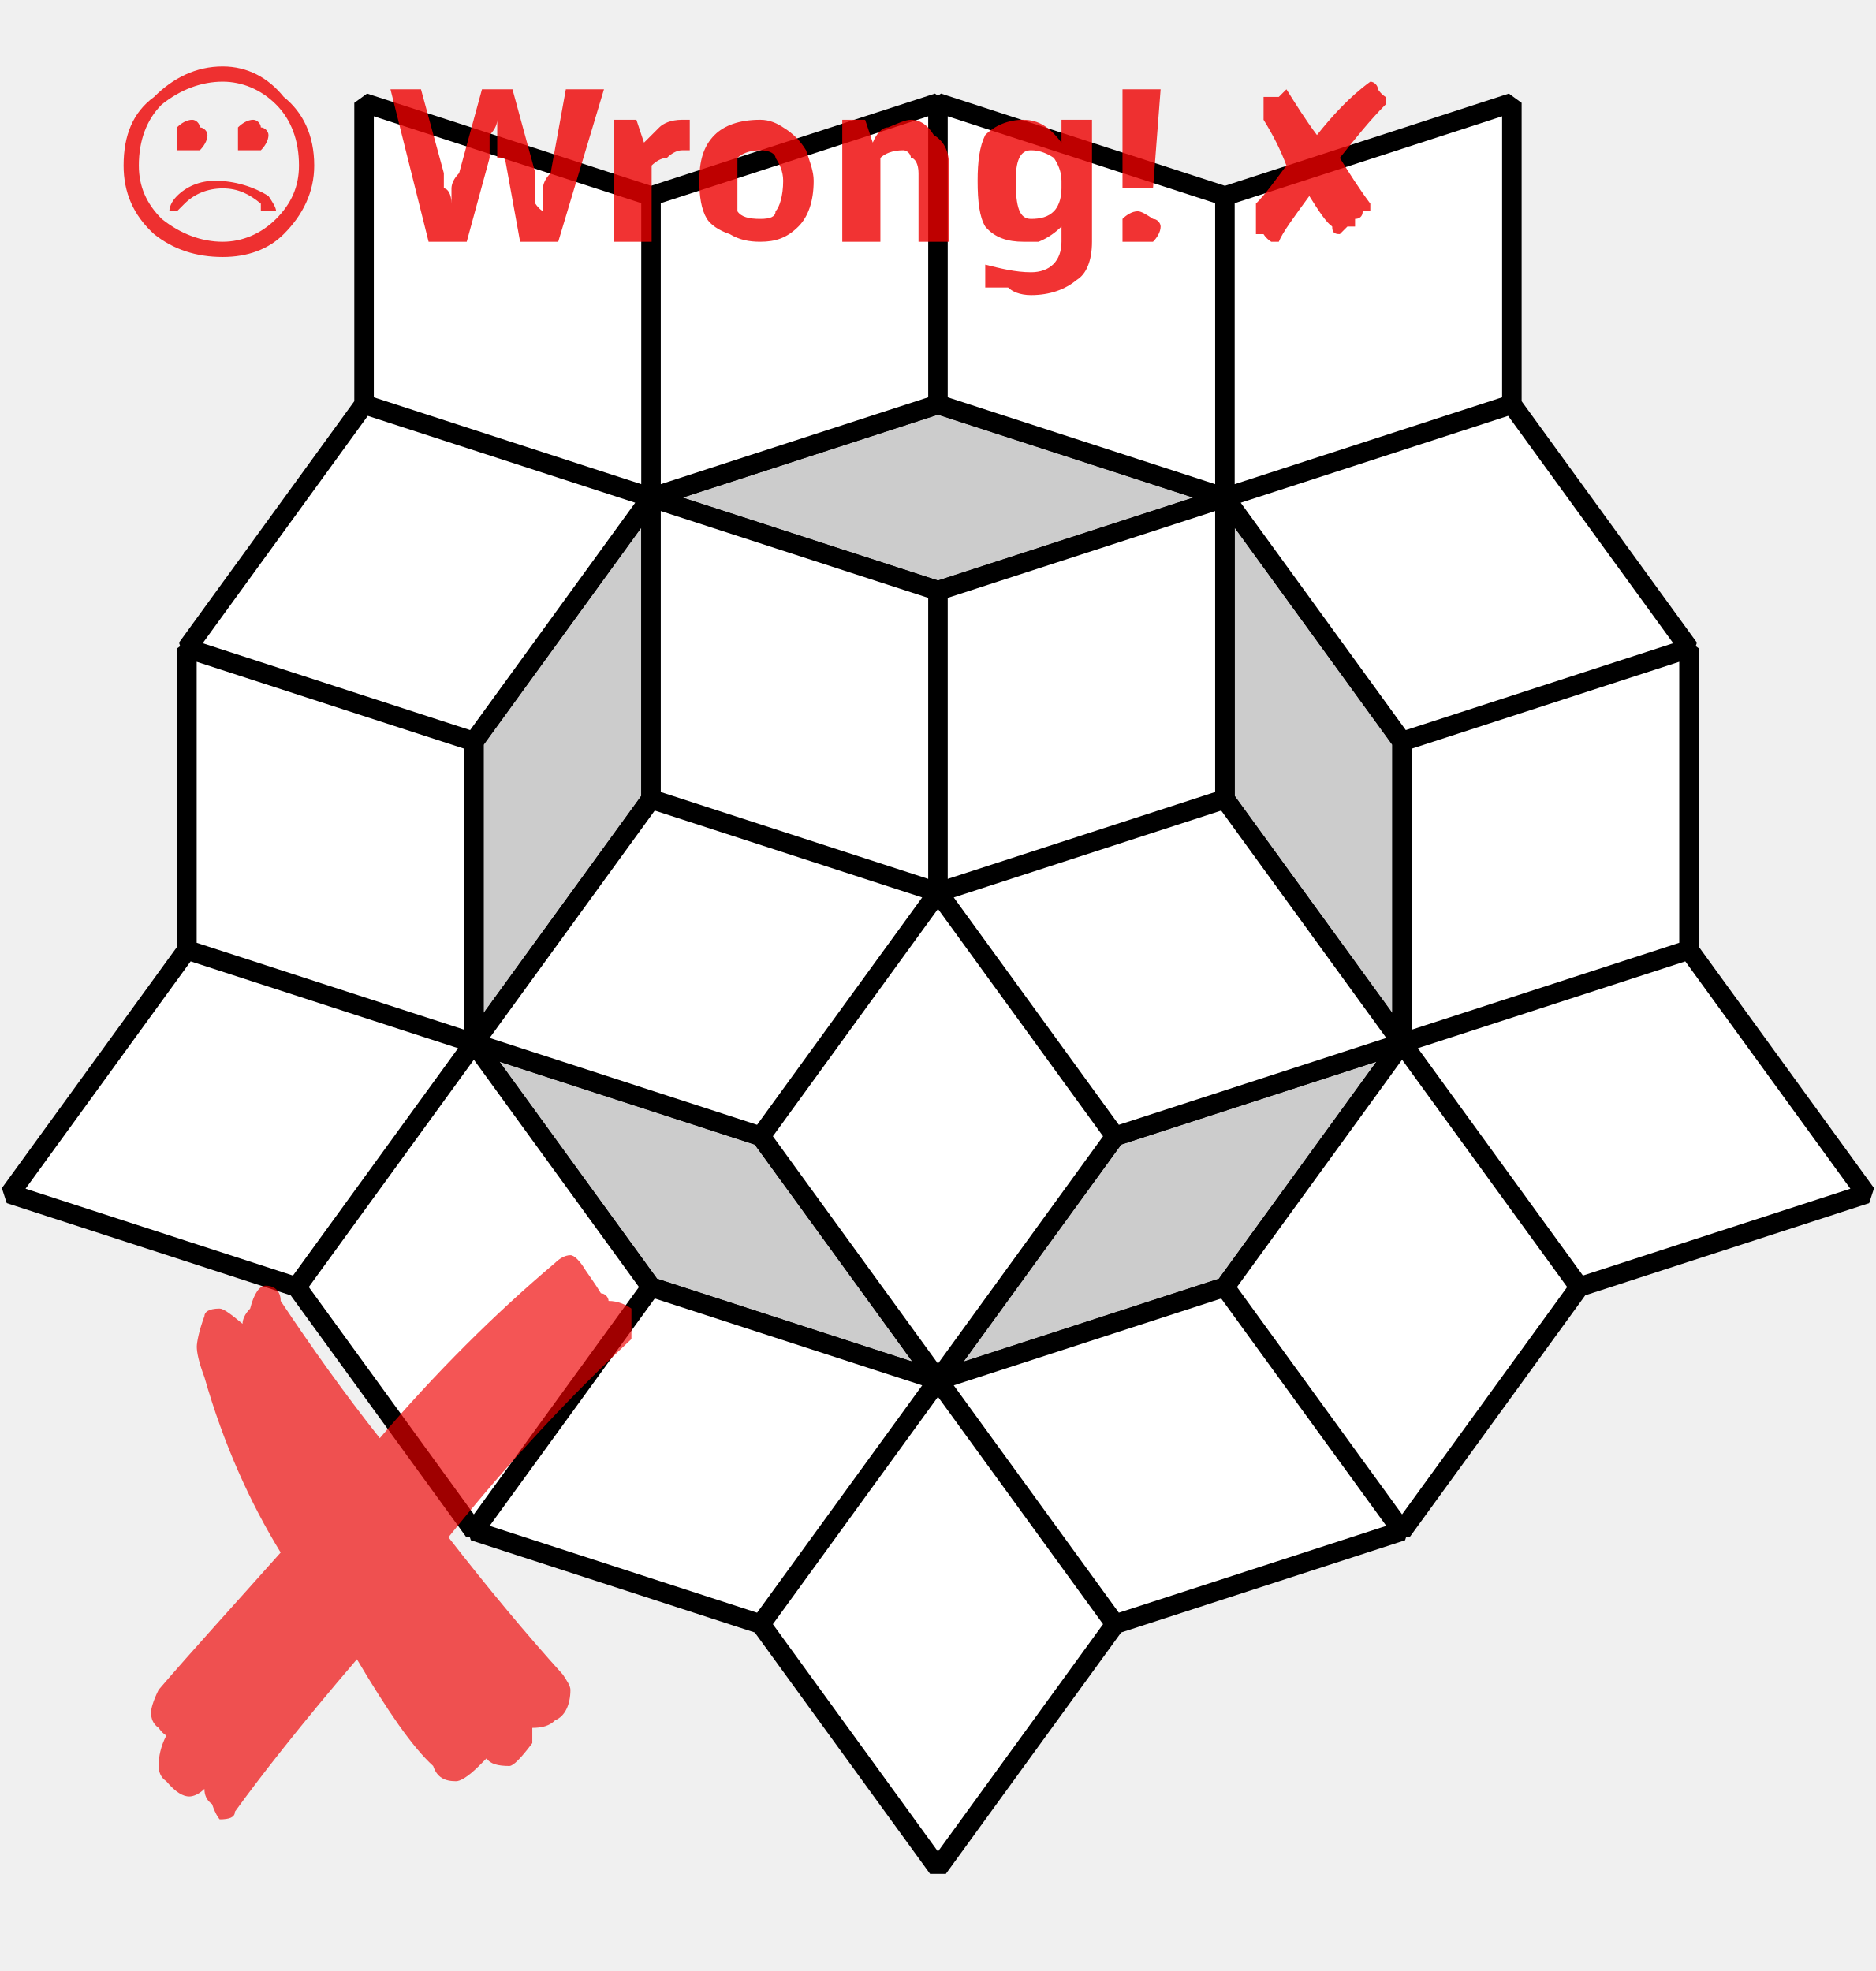
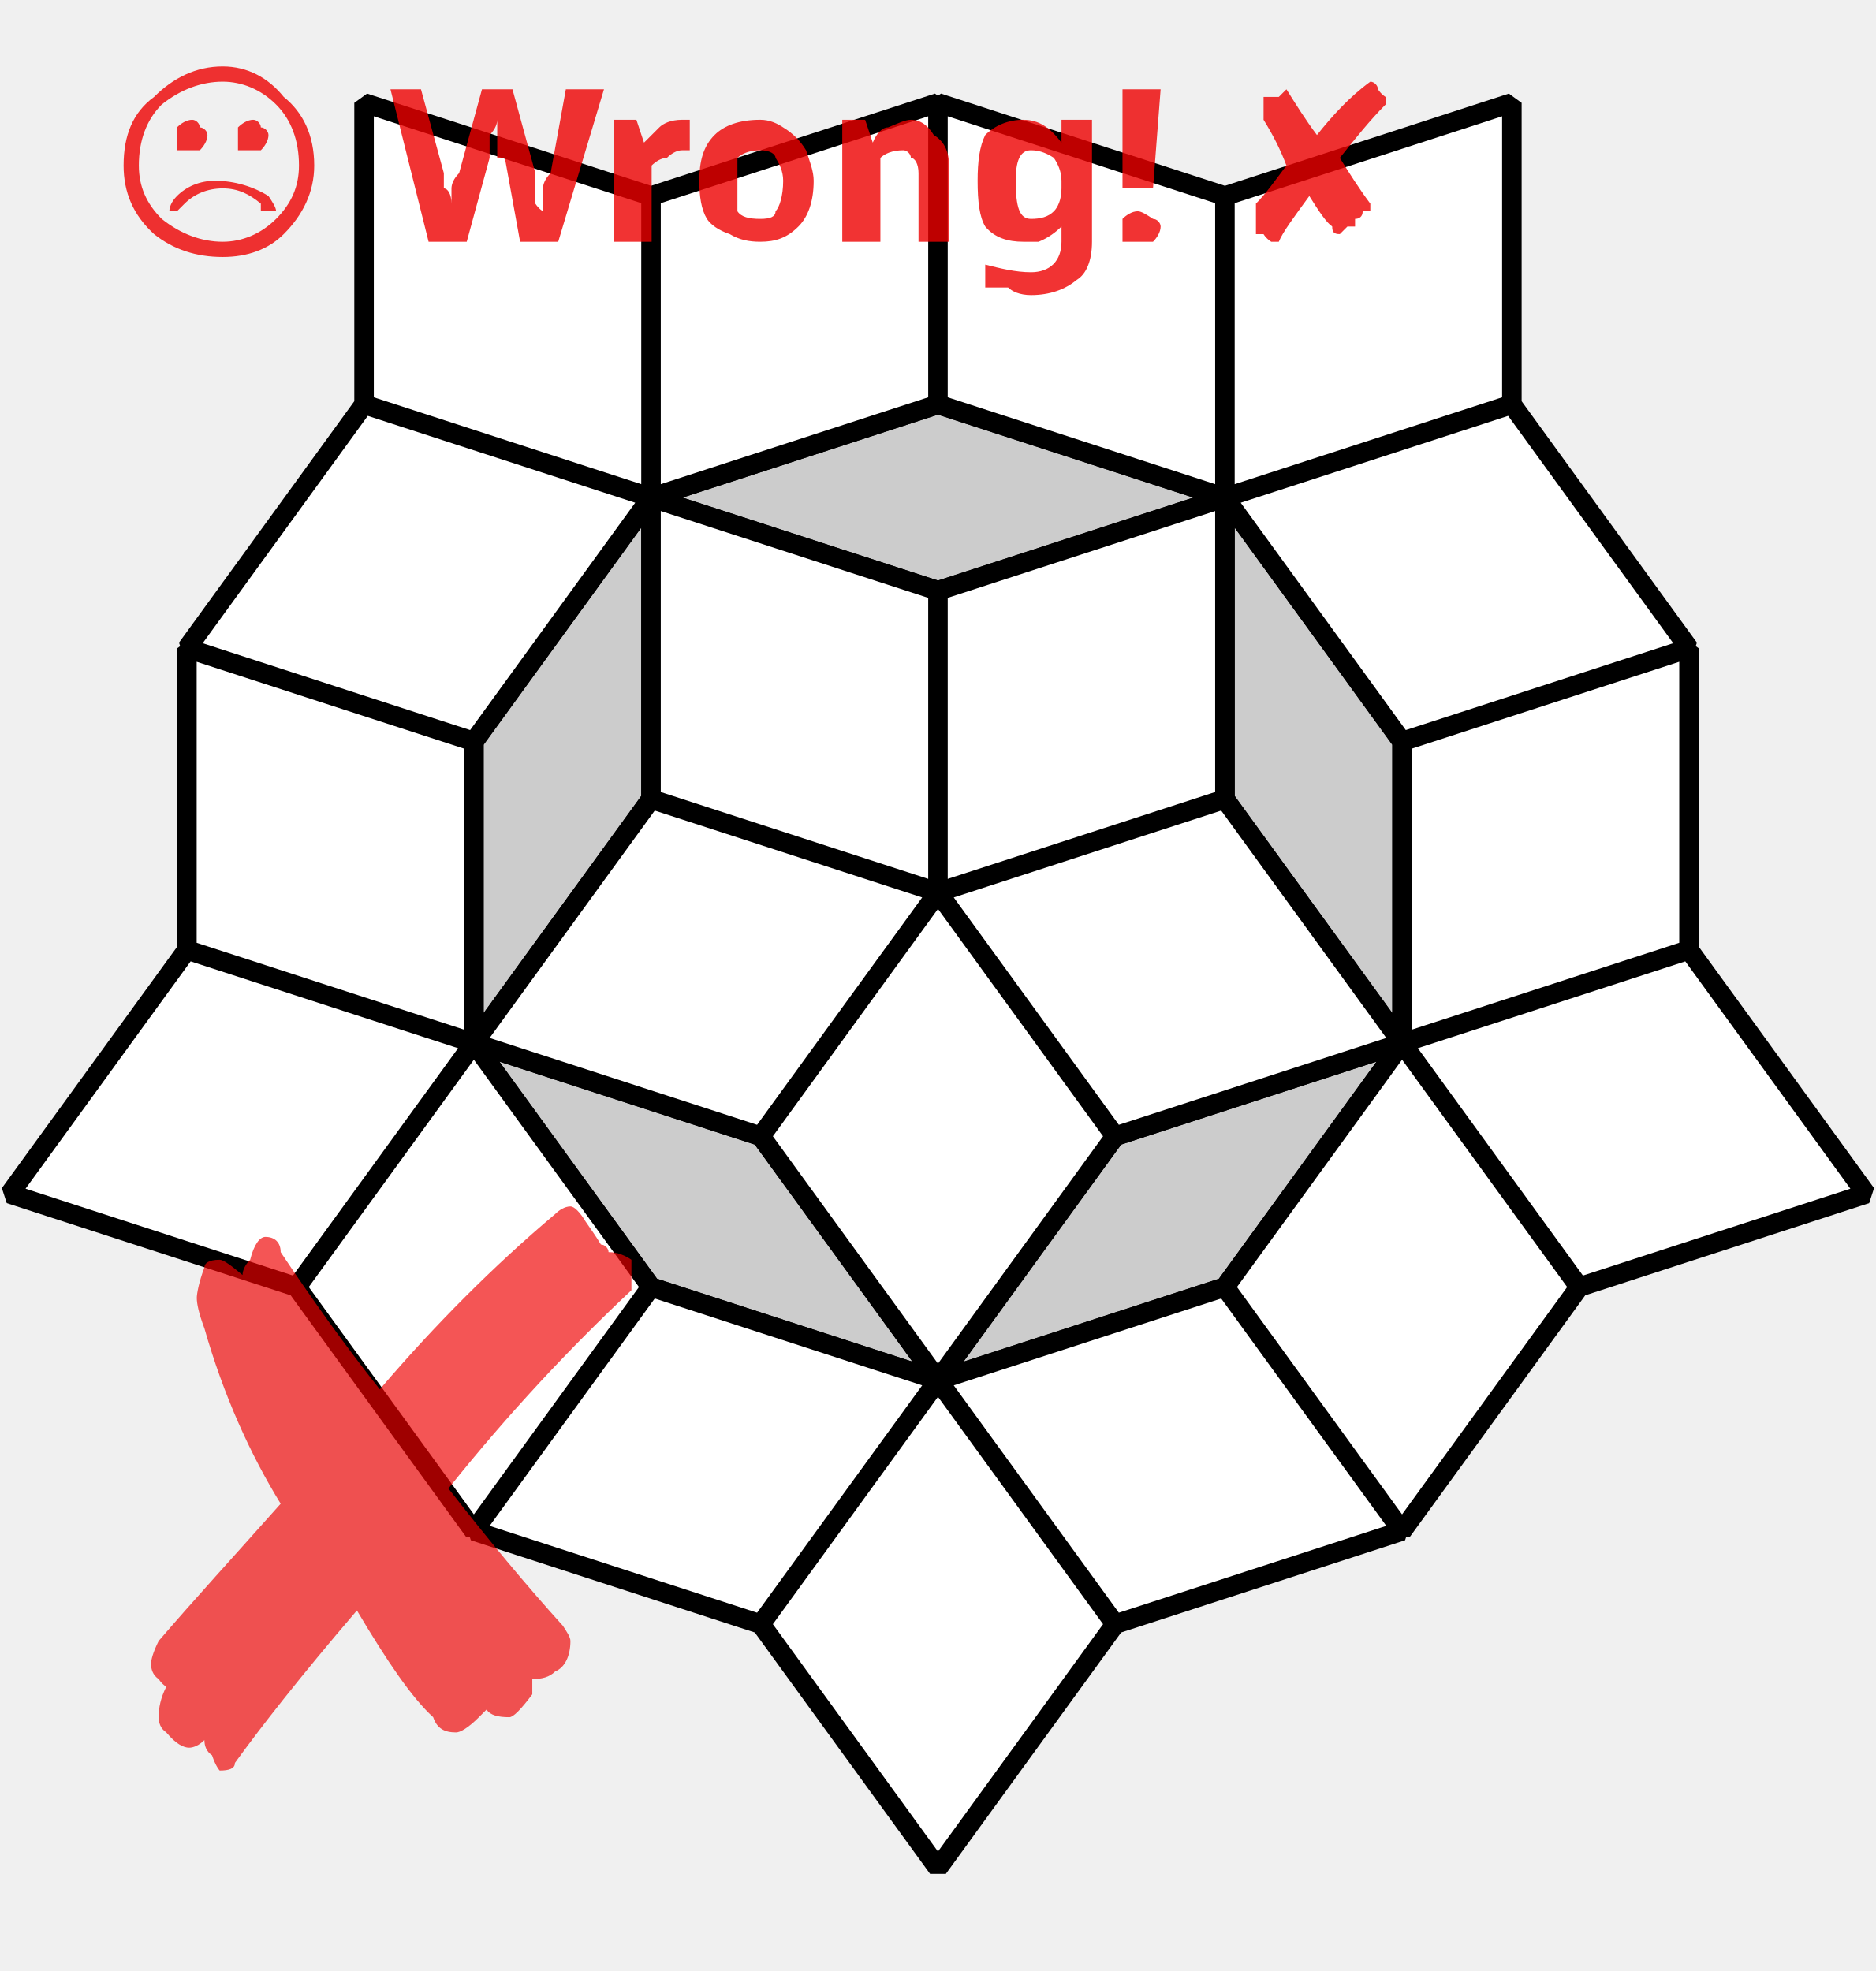
<svg xmlns="http://www.w3.org/2000/svg" width="192" height="201.773" viewBox="-1.922 -1.638 3.844 3.658" id="Path_5_round">
  <g stroke-width="0.04" stroke="#000">
    <path fill="#CCC" stroke-linejoin="round" d="M0.588 -0.809 L0.951 -0.309 0.951 0.309 0.588 0.809 0 1 -0.588 0.809 -0.951 0.309 -0.951 -0.309 -0.588 -0.809 0 -1 0.588 -0.809 0 -0.618 -0.588 -0.809 -0.588 -0.191 -0.951 0.309 -0.363 0.5 0 1 0.363 0.5 0.951 0.309 0.588 -0.191Z" />
    <path fill="#FFF" stroke-linejoin="bevel" d="  M0 0 L0 -0.618 0.588 -0.809 0.588 -0.191 0 0 0.588 -0.191 0.951 0.309 0.363 0.5 0 0 0.363 0.5 0 1 -0.363 0.5 0 0 -0.363 0.5 -0.951 0.309 -0.588 -0.191 0 0 -0.588 -0.191 -0.588 -0.809 0 -0.618Z  M0.951 0.309 L1.314 0.809 0.951 1.309 0.588 0.809Z M0.951 0.309 L1.314 0.809 1.902 0.618 1.539 0.118Z M0.951 0.309 L1.539 0.118 1.539 -0.5 0.951 -0.309Z M0.588 -0.809 L1.176 -1 1.539 -0.5 0.951 -0.309Z M0.588 -0.809 L1.176 -1 1.176 -1.618 0.588 -1.427Z M0.588 -0.809 L0.588 -1.427 0 -1.618 0 -1Z M-0.588 -0.809 L-0.588 -1.427 0 -1.618 0 -1Z M-0.588 -0.809 L-0.588 -1.427 -1.176 -1.618 -1.176 -1Z M-0.588 -0.809 L-1.176 -1 -1.539 -0.5 -0.951 -0.309Z M-0.951 0.309 L-1.539 0.118 -1.539 -0.5 -0.951 -0.309Z M-0.951 0.309 L-1.539 0.118 -1.902 0.618 -1.314 0.809Z M-0.951 0.309 L-1.314 0.809 -0.951 1.309 -0.588 0.809Z M0 1 L-0.363 1.5 -0.951 1.309 -0.588 0.809Z M0 1 L-0.363 1.5 0 2 0.363 1.5Z M0 1 L0.363 1.5 0.951 1.309 0.588 0.809Z " />
  </g>
  <g font-family="sans-serif" fill="#E00" text-anchor="left">
    <g font-size="0.037em" opacity="0.8" transform="translate(-1.7,-1.63803)" font-weight="bold">
      <text dominant-baseline="hanging">☹ Wrong! ✘</text>
    </g>
-     <g font-size="0.13em" opacity="0.667" transform="translate(-1.8,1.9)">
+     <g font-size="0.13em" opacity="0.667" transform="translate(-1.8,1.8)">
      <text vertical-align="text-bottom">✘</text>
    </g>
  </g>
</svg>
